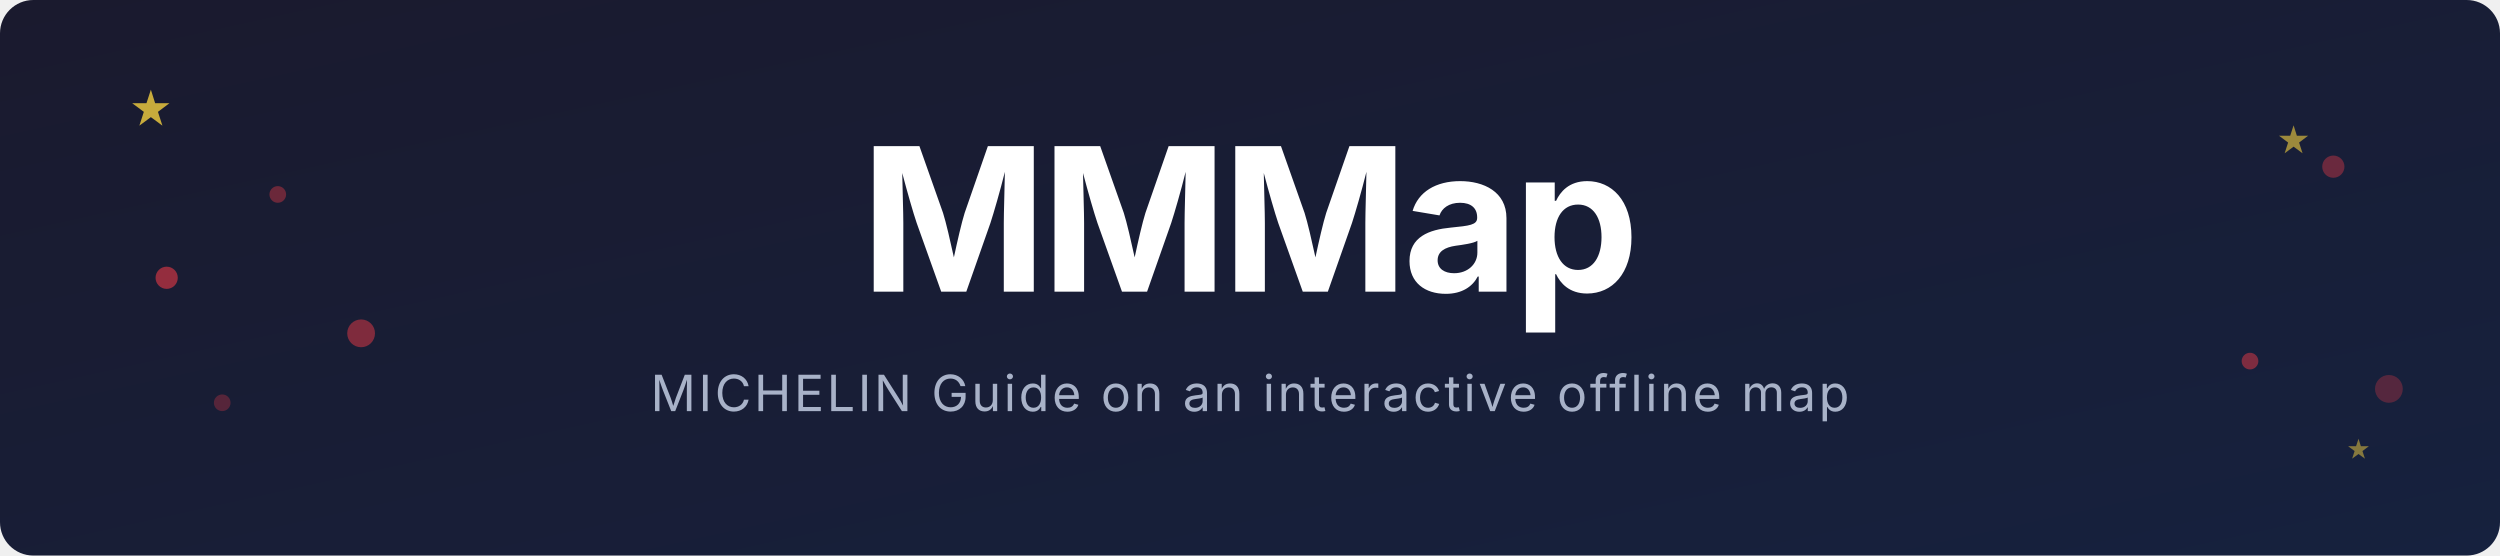
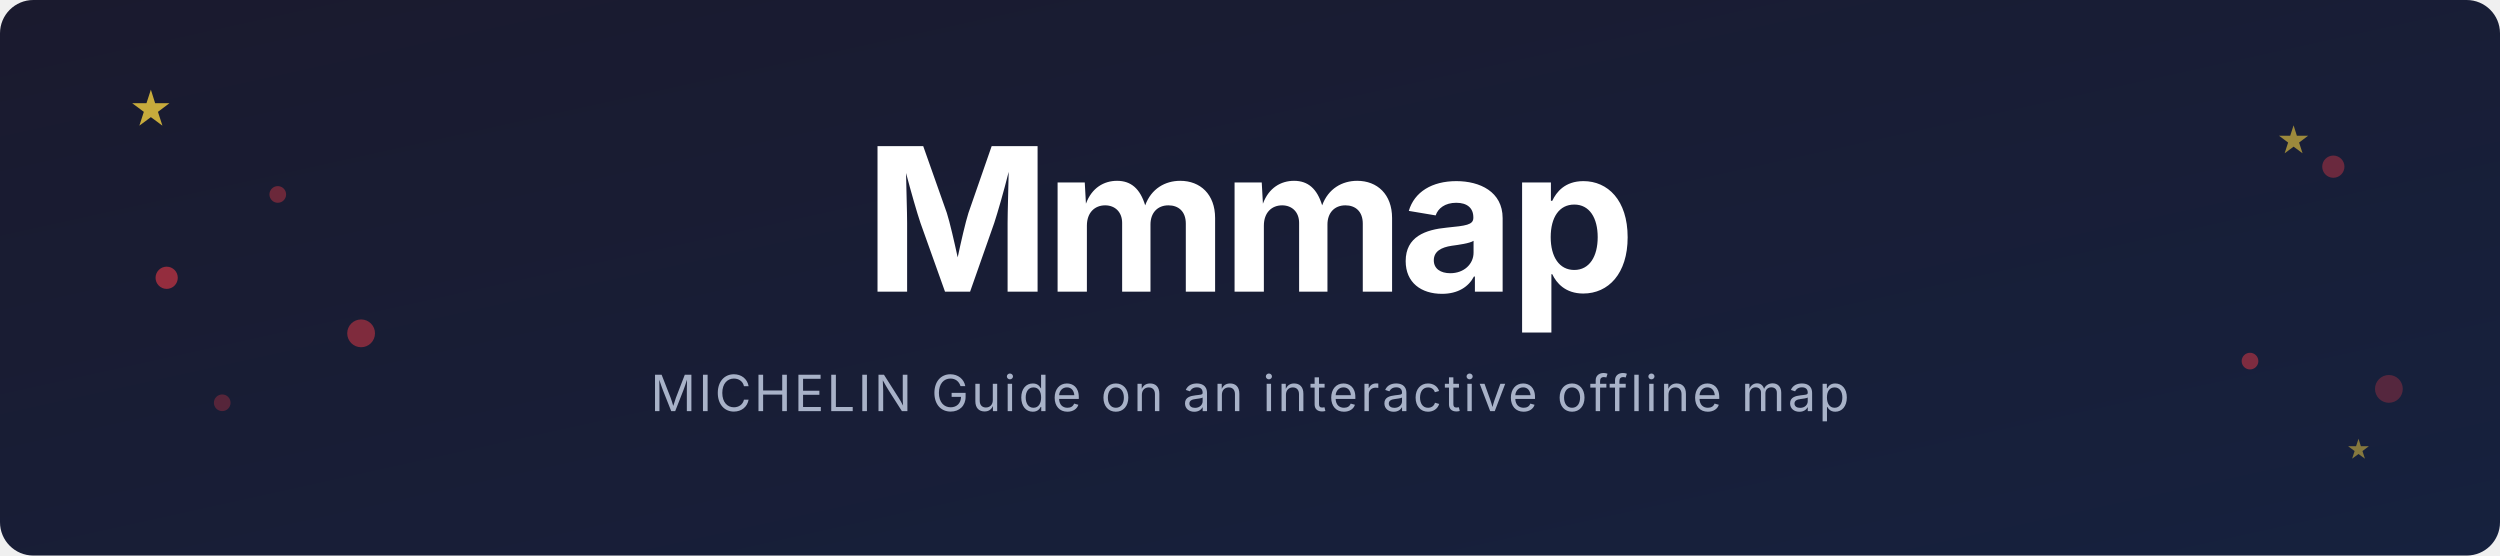
<svg xmlns="http://www.w3.org/2000/svg" width="900" height="200" viewBox="0 0 900 200">
  <defs>
    <linearGradient id="bg" x1="0%" y1="0%" x2="100%" y2="100%">
      <stop offset="0%" style="stop-color:#1a1a2e" />
      <stop offset="100%" style="stop-color:#16213e" />
    </linearGradient>
  </defs>
  <rect width="900" height="200" fill="url(#bg)" rx="12" />
  <circle cx="60" cy="100" r="4" fill="#e63946" opacity="0.6" />
  <circle cx="100" cy="70" r="3" fill="#e63946" opacity="0.4" />
  <circle cx="130" cy="120" r="5" fill="#e63946" opacity="0.5" />
  <circle cx="80" cy="145" r="3" fill="#e63946" opacity="0.3" />
  <circle cx="840" cy="60" r="4" fill="#e63946" opacity="0.4" />
  <circle cx="810" cy="130" r="3" fill="#e63946" opacity="0.5" />
  <circle cx="860" cy="140" r="5" fill="#e63946" opacity="0.3" />
  <text x="47" y="45" font-size="18" fill="#f4d03f" opacity="0.8" font-family="serif">★</text>
  <text x="820" y="55" font-size="14" fill="#f4d03f" opacity="0.6" font-family="serif">★</text>
  <text x="845" y="165" font-size="10" fill="#f4d03f" opacity="0.5" font-family="serif">★</text>
-   <text x="450" y="105" font-family="-apple-system, BlinkMacSystemFont, 'Segoe UI', sans-serif" font-size="72" font-weight="700" fill="#ffffff" text-anchor="middle" letter-spacing="-2">MMMap</text>
+   <text x="450" y="105" font-family="-apple-system, BlinkMacSystemFont, 'Segoe UI', sans-serif" font-size="72" font-weight="700" fill="#ffffff" text-anchor="middle" letter-spacing="-2">Mmmap</text>
  <text x="450" y="148" font-family="-apple-system, BlinkMacSystemFont, 'Segoe UI', sans-serif" font-size="18" font-weight="400" fill="#a8b2c8" text-anchor="middle" letter-spacing="1">MICHELIN Guide on an interactive offline map</text>
</svg>
